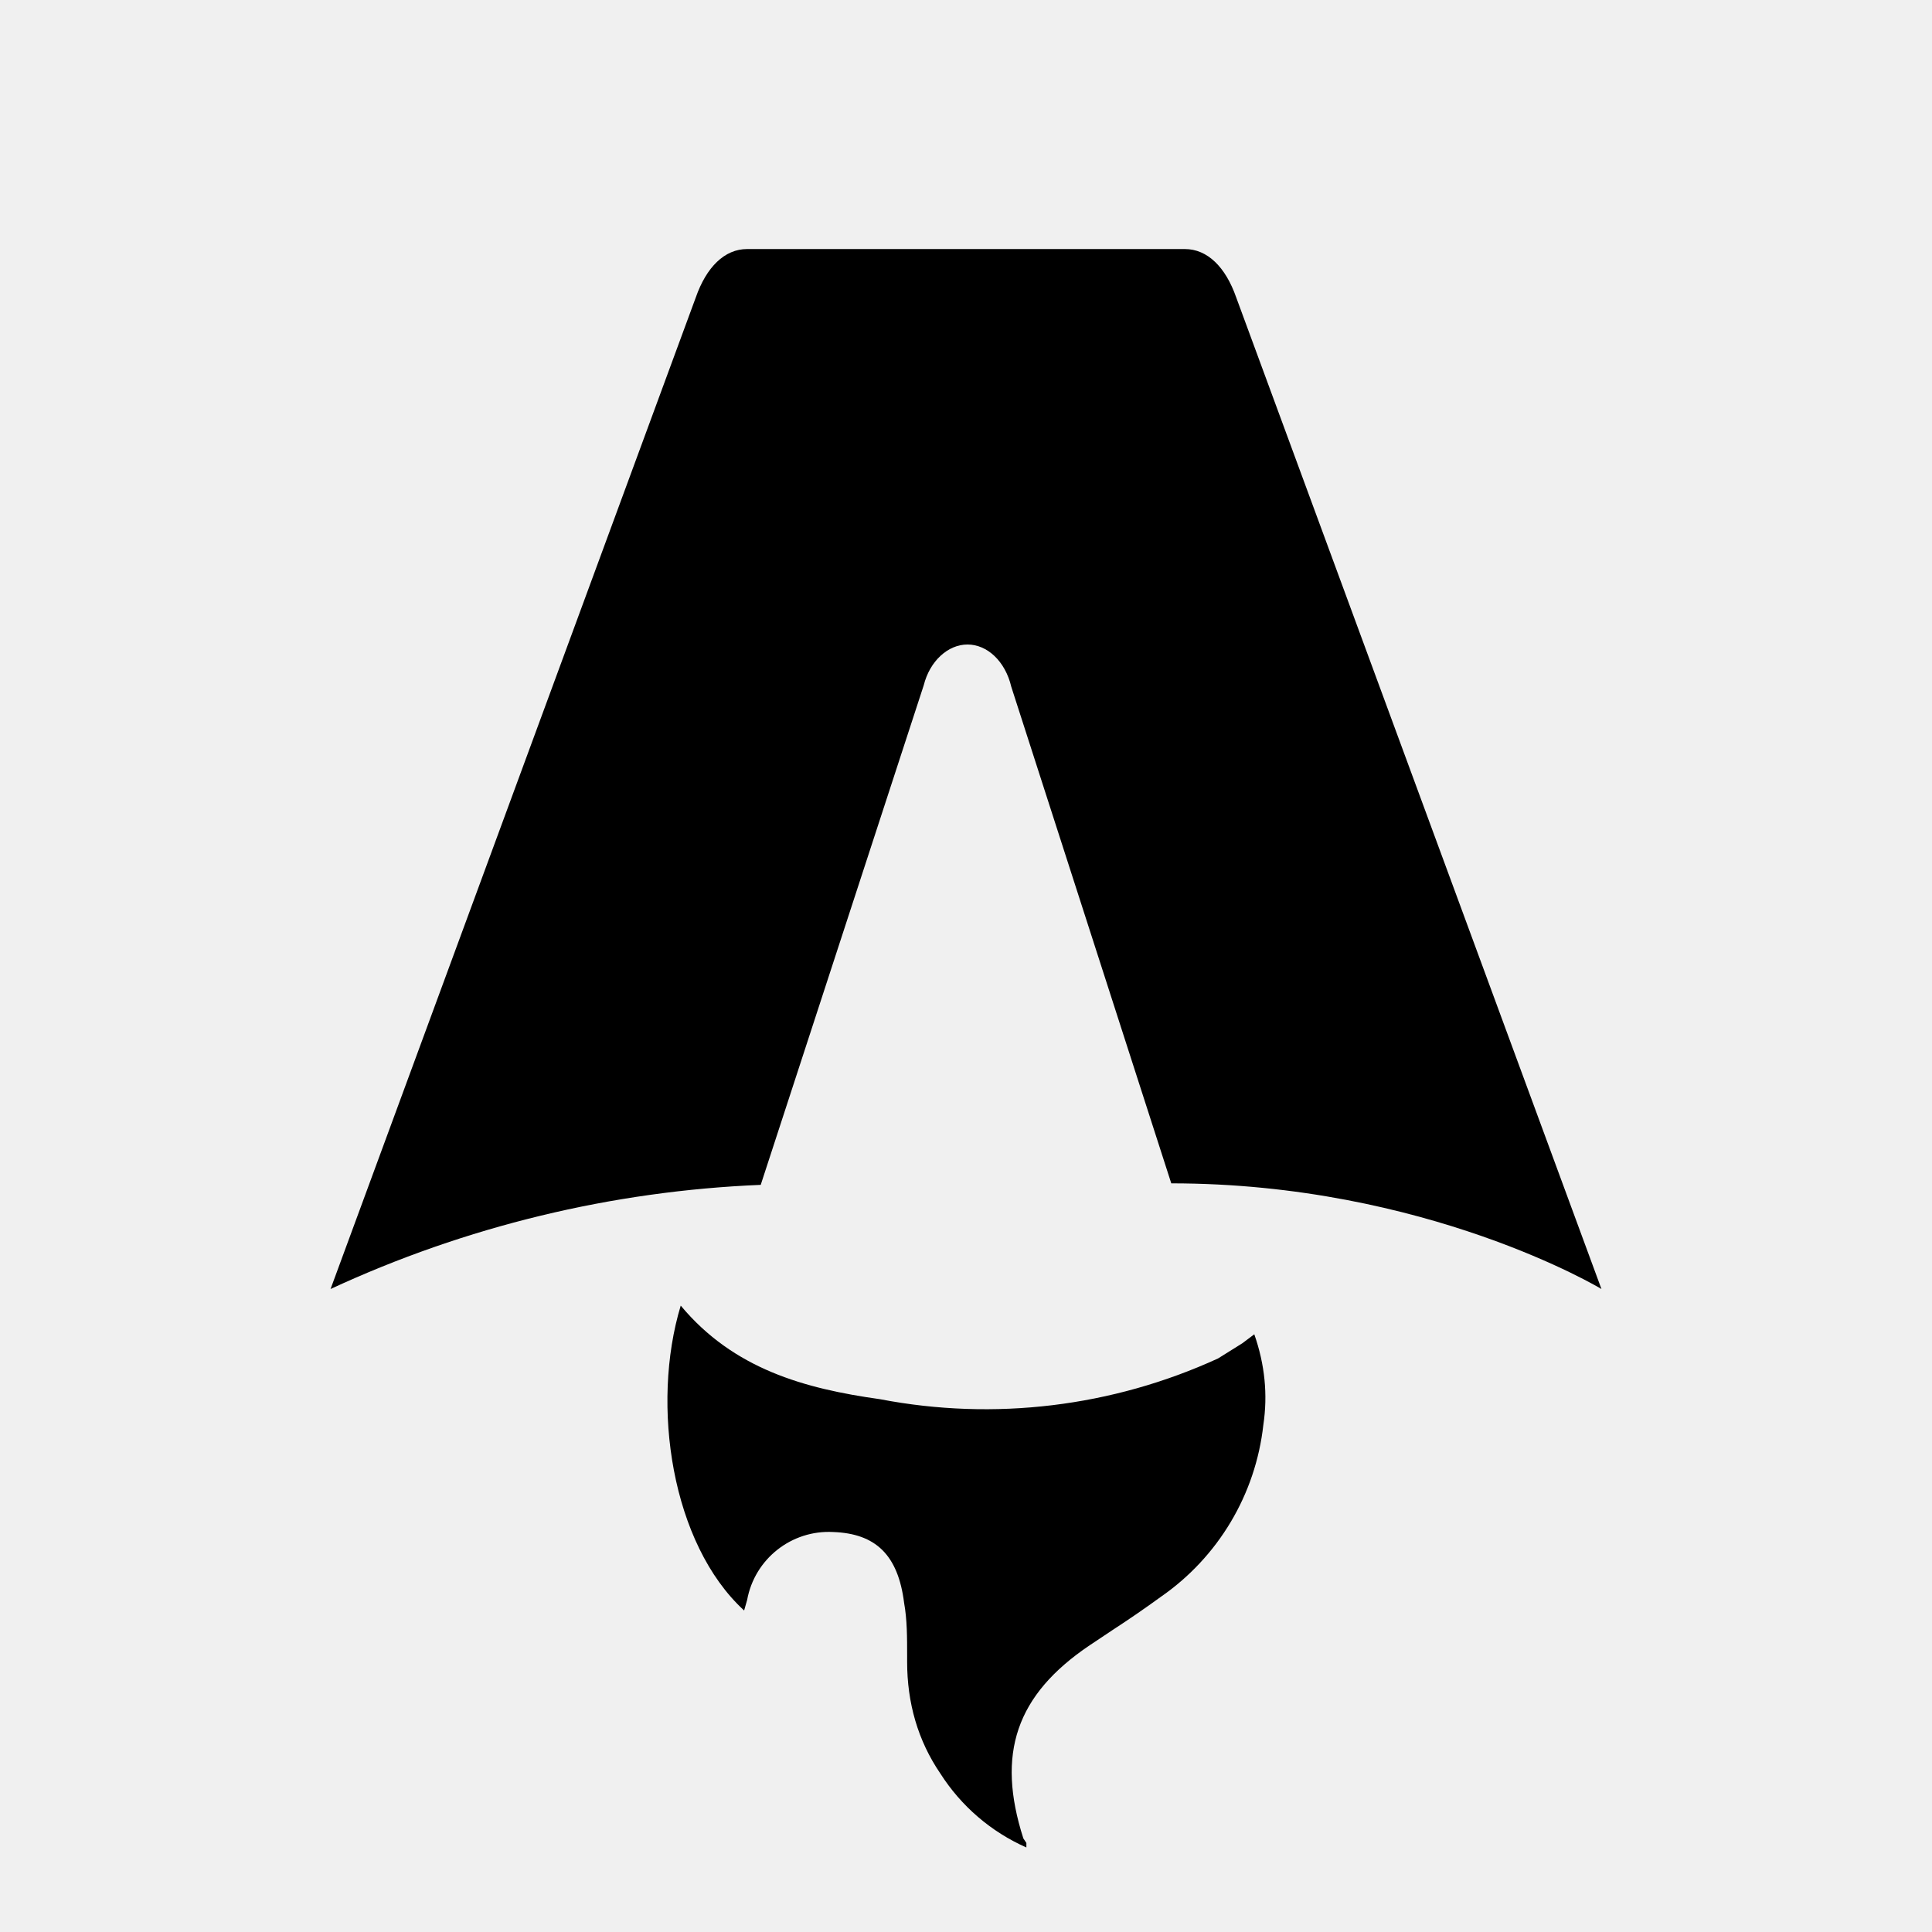
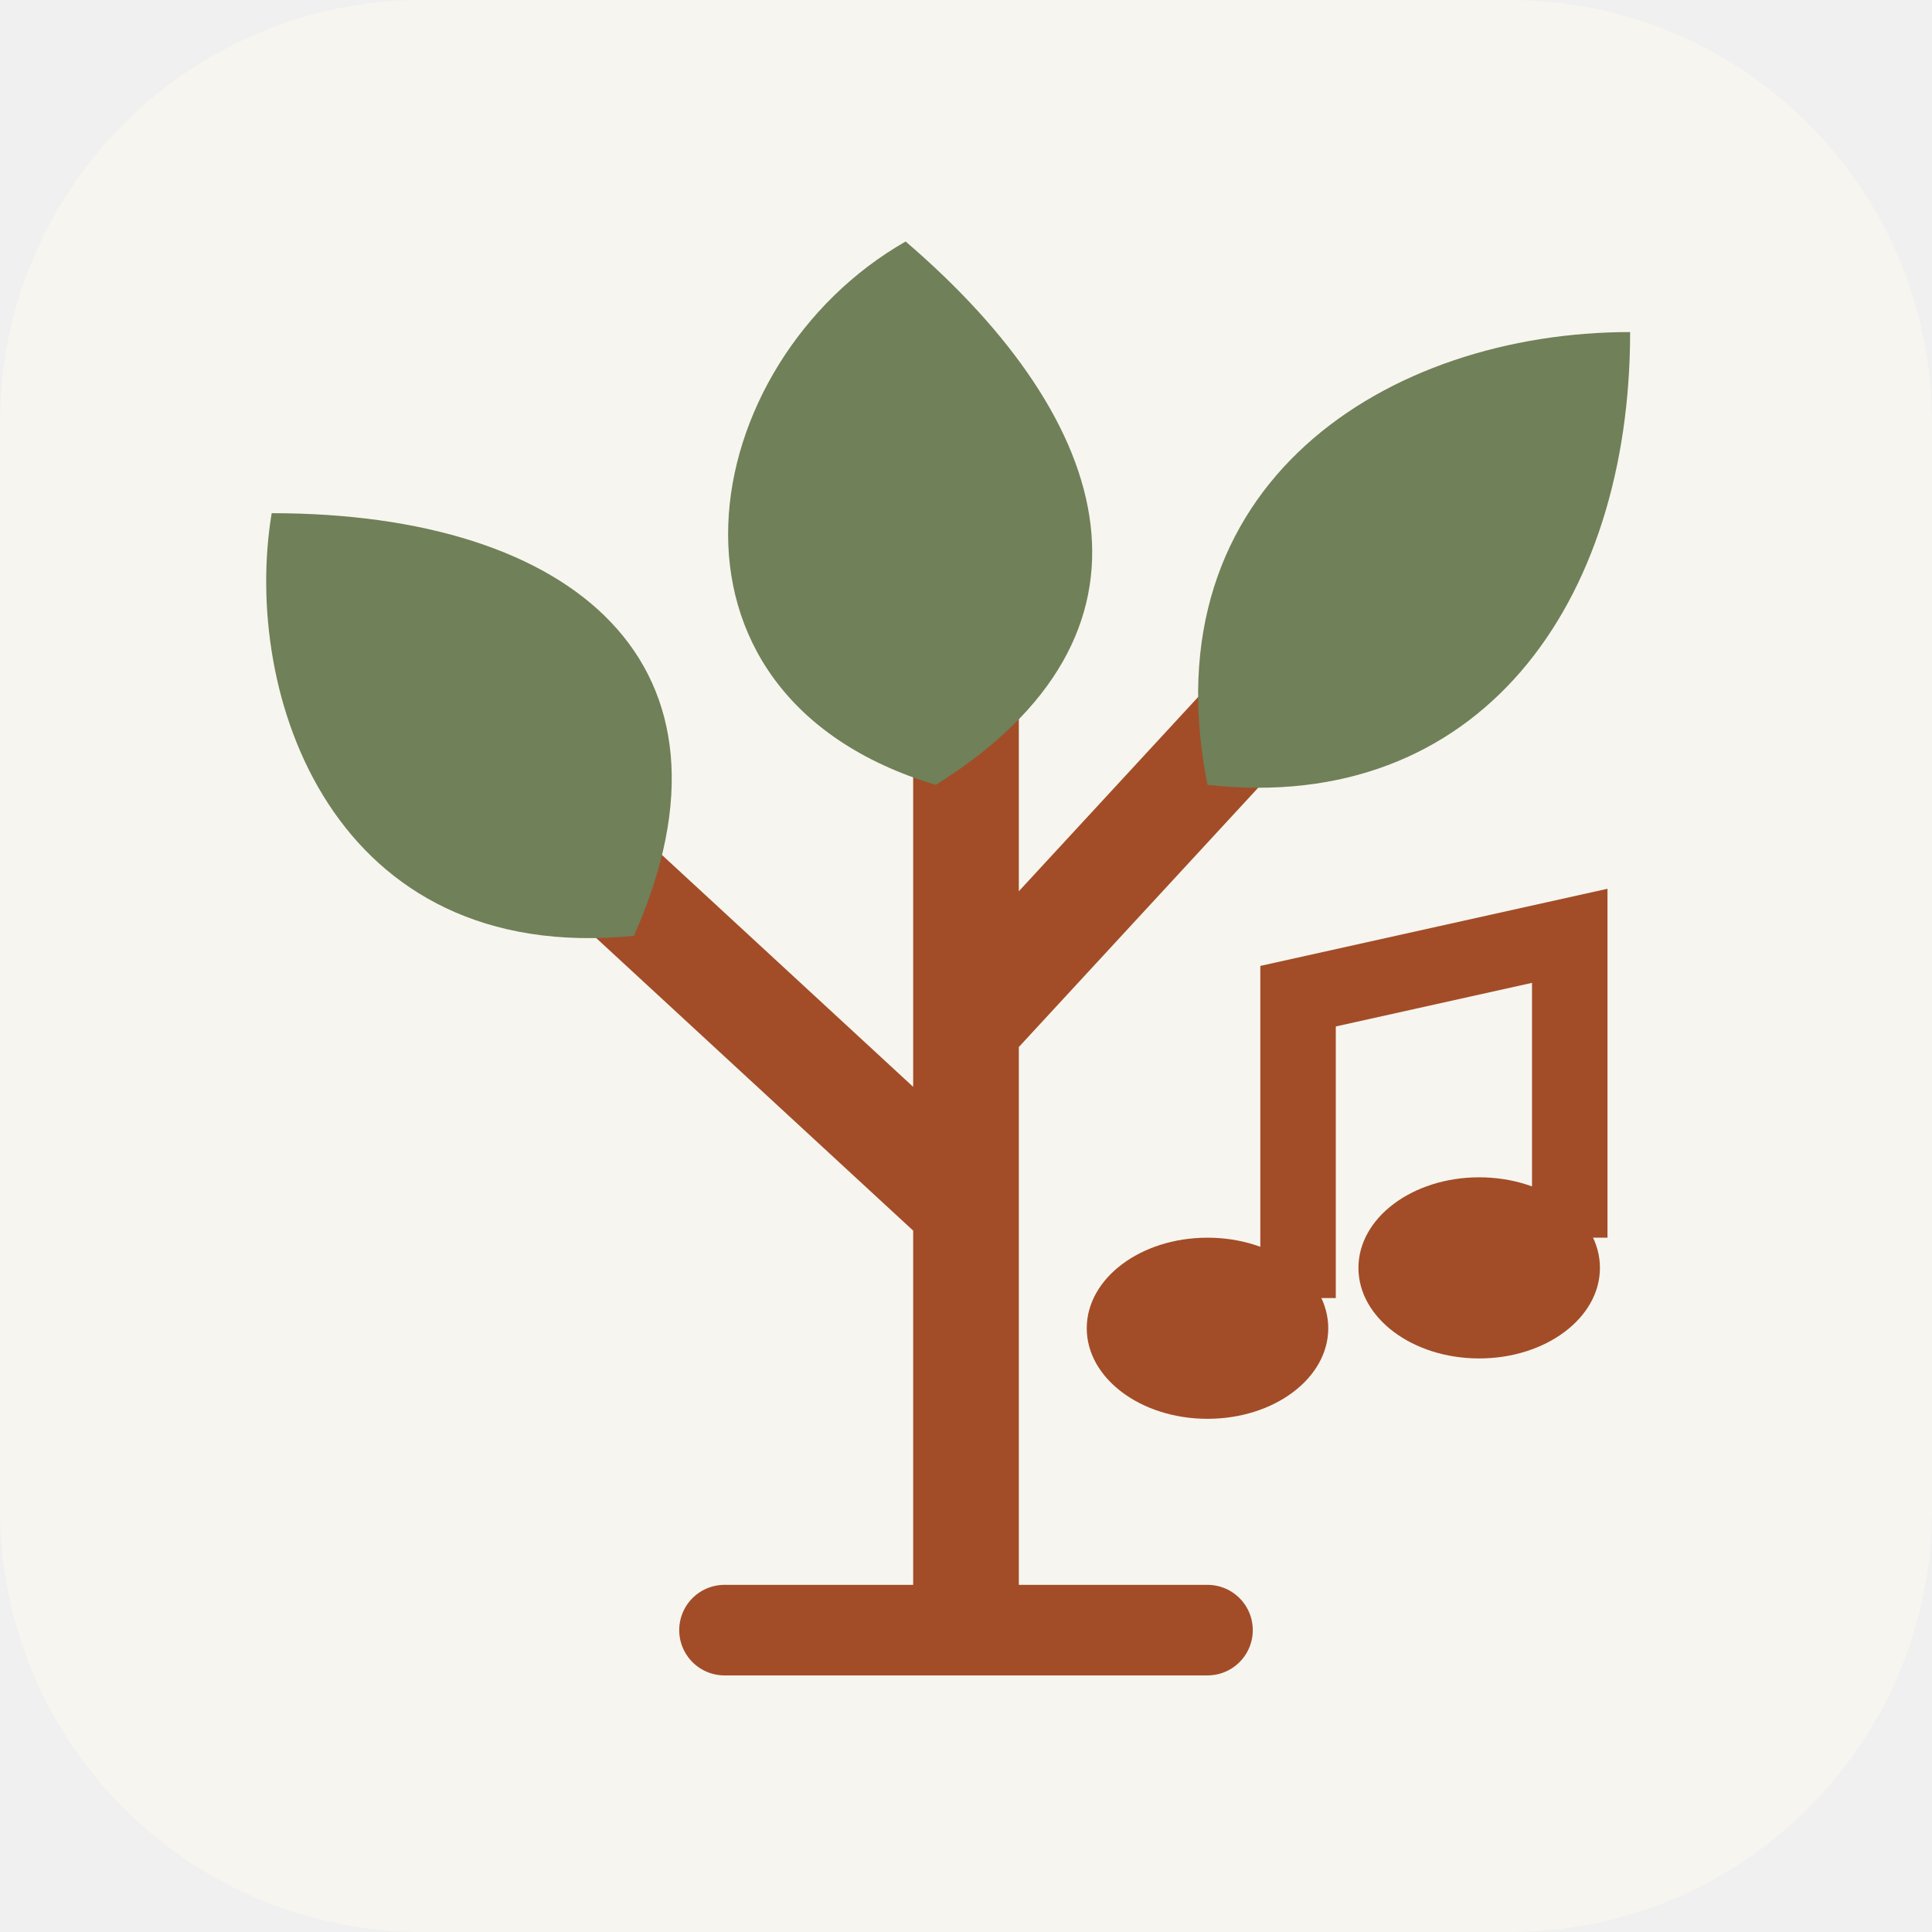
- <svg xmlns="http://www.w3.org/2000/svg" fill="none" viewBox="0 0 128 128">
-   <path d="M50.4 78.5a75.1 75.1 0 0 0-28.5 6.9l24.2-65.7c.7-2 1.9-3.2 3.4-3.2h29c1.5 0 2.7 1.2 3.4 3.2l24.2 65.7s-11.6-7-28.5-7L67 45.5c-.4-1.7-1.6-2.8-2.9-2.8-1.3 0-2.5 1.1-2.9 2.7L50.4 78.5Zm-1.1 28.2Zm-4.2-20.2c-2 6.6-.6 15.8 4.2 20.2a17.5 17.5 0 0 1 .2-.7 5.5 5.5 0 0 1 5.7-4.5c2.8.1 4.3 1.5 4.7 4.7.2 1.1.2 2.3.2 3.5v.4c0 2.7.7 5.2 2.2 7.4a13 13 0 0 0 5.7 4.9v-.3l-.2-.3c-1.8-5.6-.5-9.5 4.4-12.8l1.5-1a73 73 0 0 0 3.2-2.2 16 16 0 0 0 6.8-11.4c.3-2 .1-4-.6-6l-.8.6-1.6 1a37 37 0 0 1-22.4 2.7c-5-.7-9.7-2-13.2-6.2Z" />
-   <style>
-         path { fill: #000; }
-         @media (prefers-color-scheme: dark) {
-             path { fill: #FFF; }
-         }
-     </style>
+ <svg xmlns="http://www.w3.org/2000/svg" viewBox="0 0 64 64">
+   <rect width="64" height="64" rx="14" fill="#f7f5ef" />
+   <path d="M32 53V22M32 40L19 28M32 34L44 21" fill="none" stroke="#a24d28" stroke-width="3.5" stroke-linecap="round" />
+   <path d="M31 26C21 23 23 12 30 8c7 6 9 13 1 18M21 31C11 32 8 23 9 17c10 0 16 5 12 14M40 26c-2-10 6-15 14-15 0 9-5 16-14 15" fill="#708058" />
+   <path d="M43 43V33l9-2v10" fill="none" stroke="#a24d28" stroke-width="2.5" />
+   <ellipse cx="40" cy="44" rx="4" ry="3" fill="#a24d28" />
+   <ellipse cx="49" cy="42" rx="4" ry="3" fill="#a24d28" />
+   <path d="M24 54h16" stroke="#a24d28" stroke-width="3" stroke-linecap="round" />
</svg>
